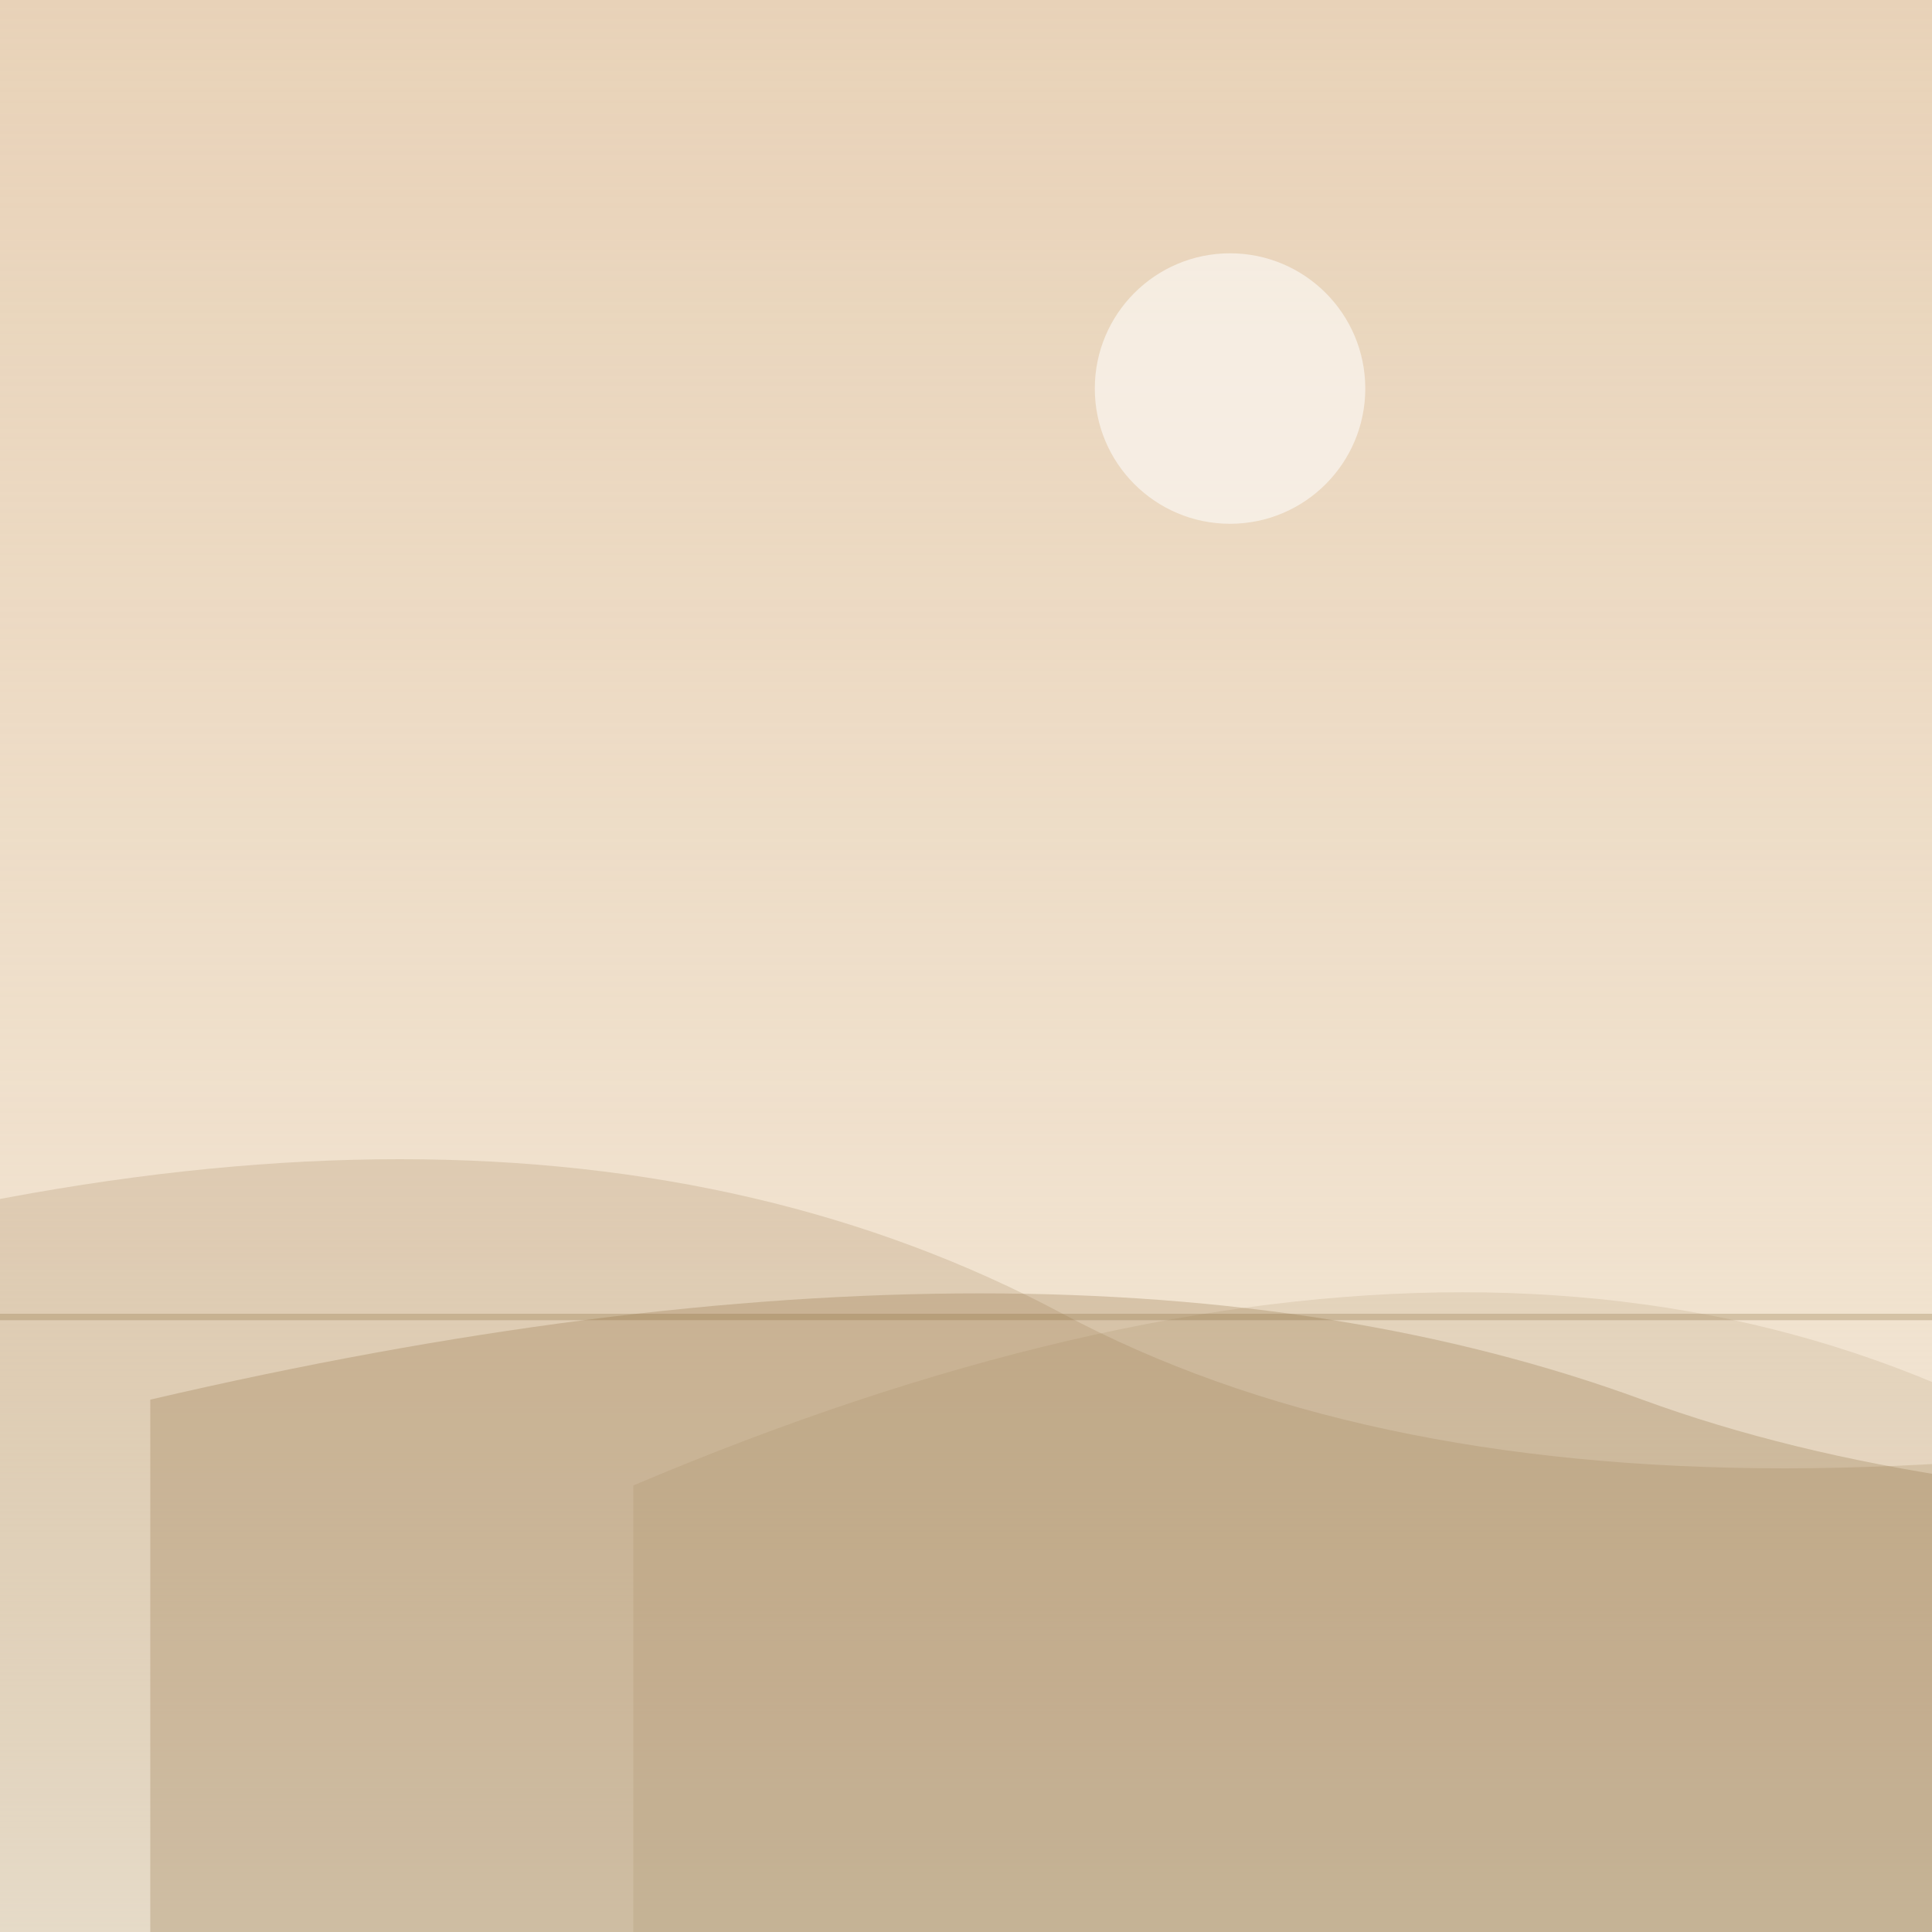
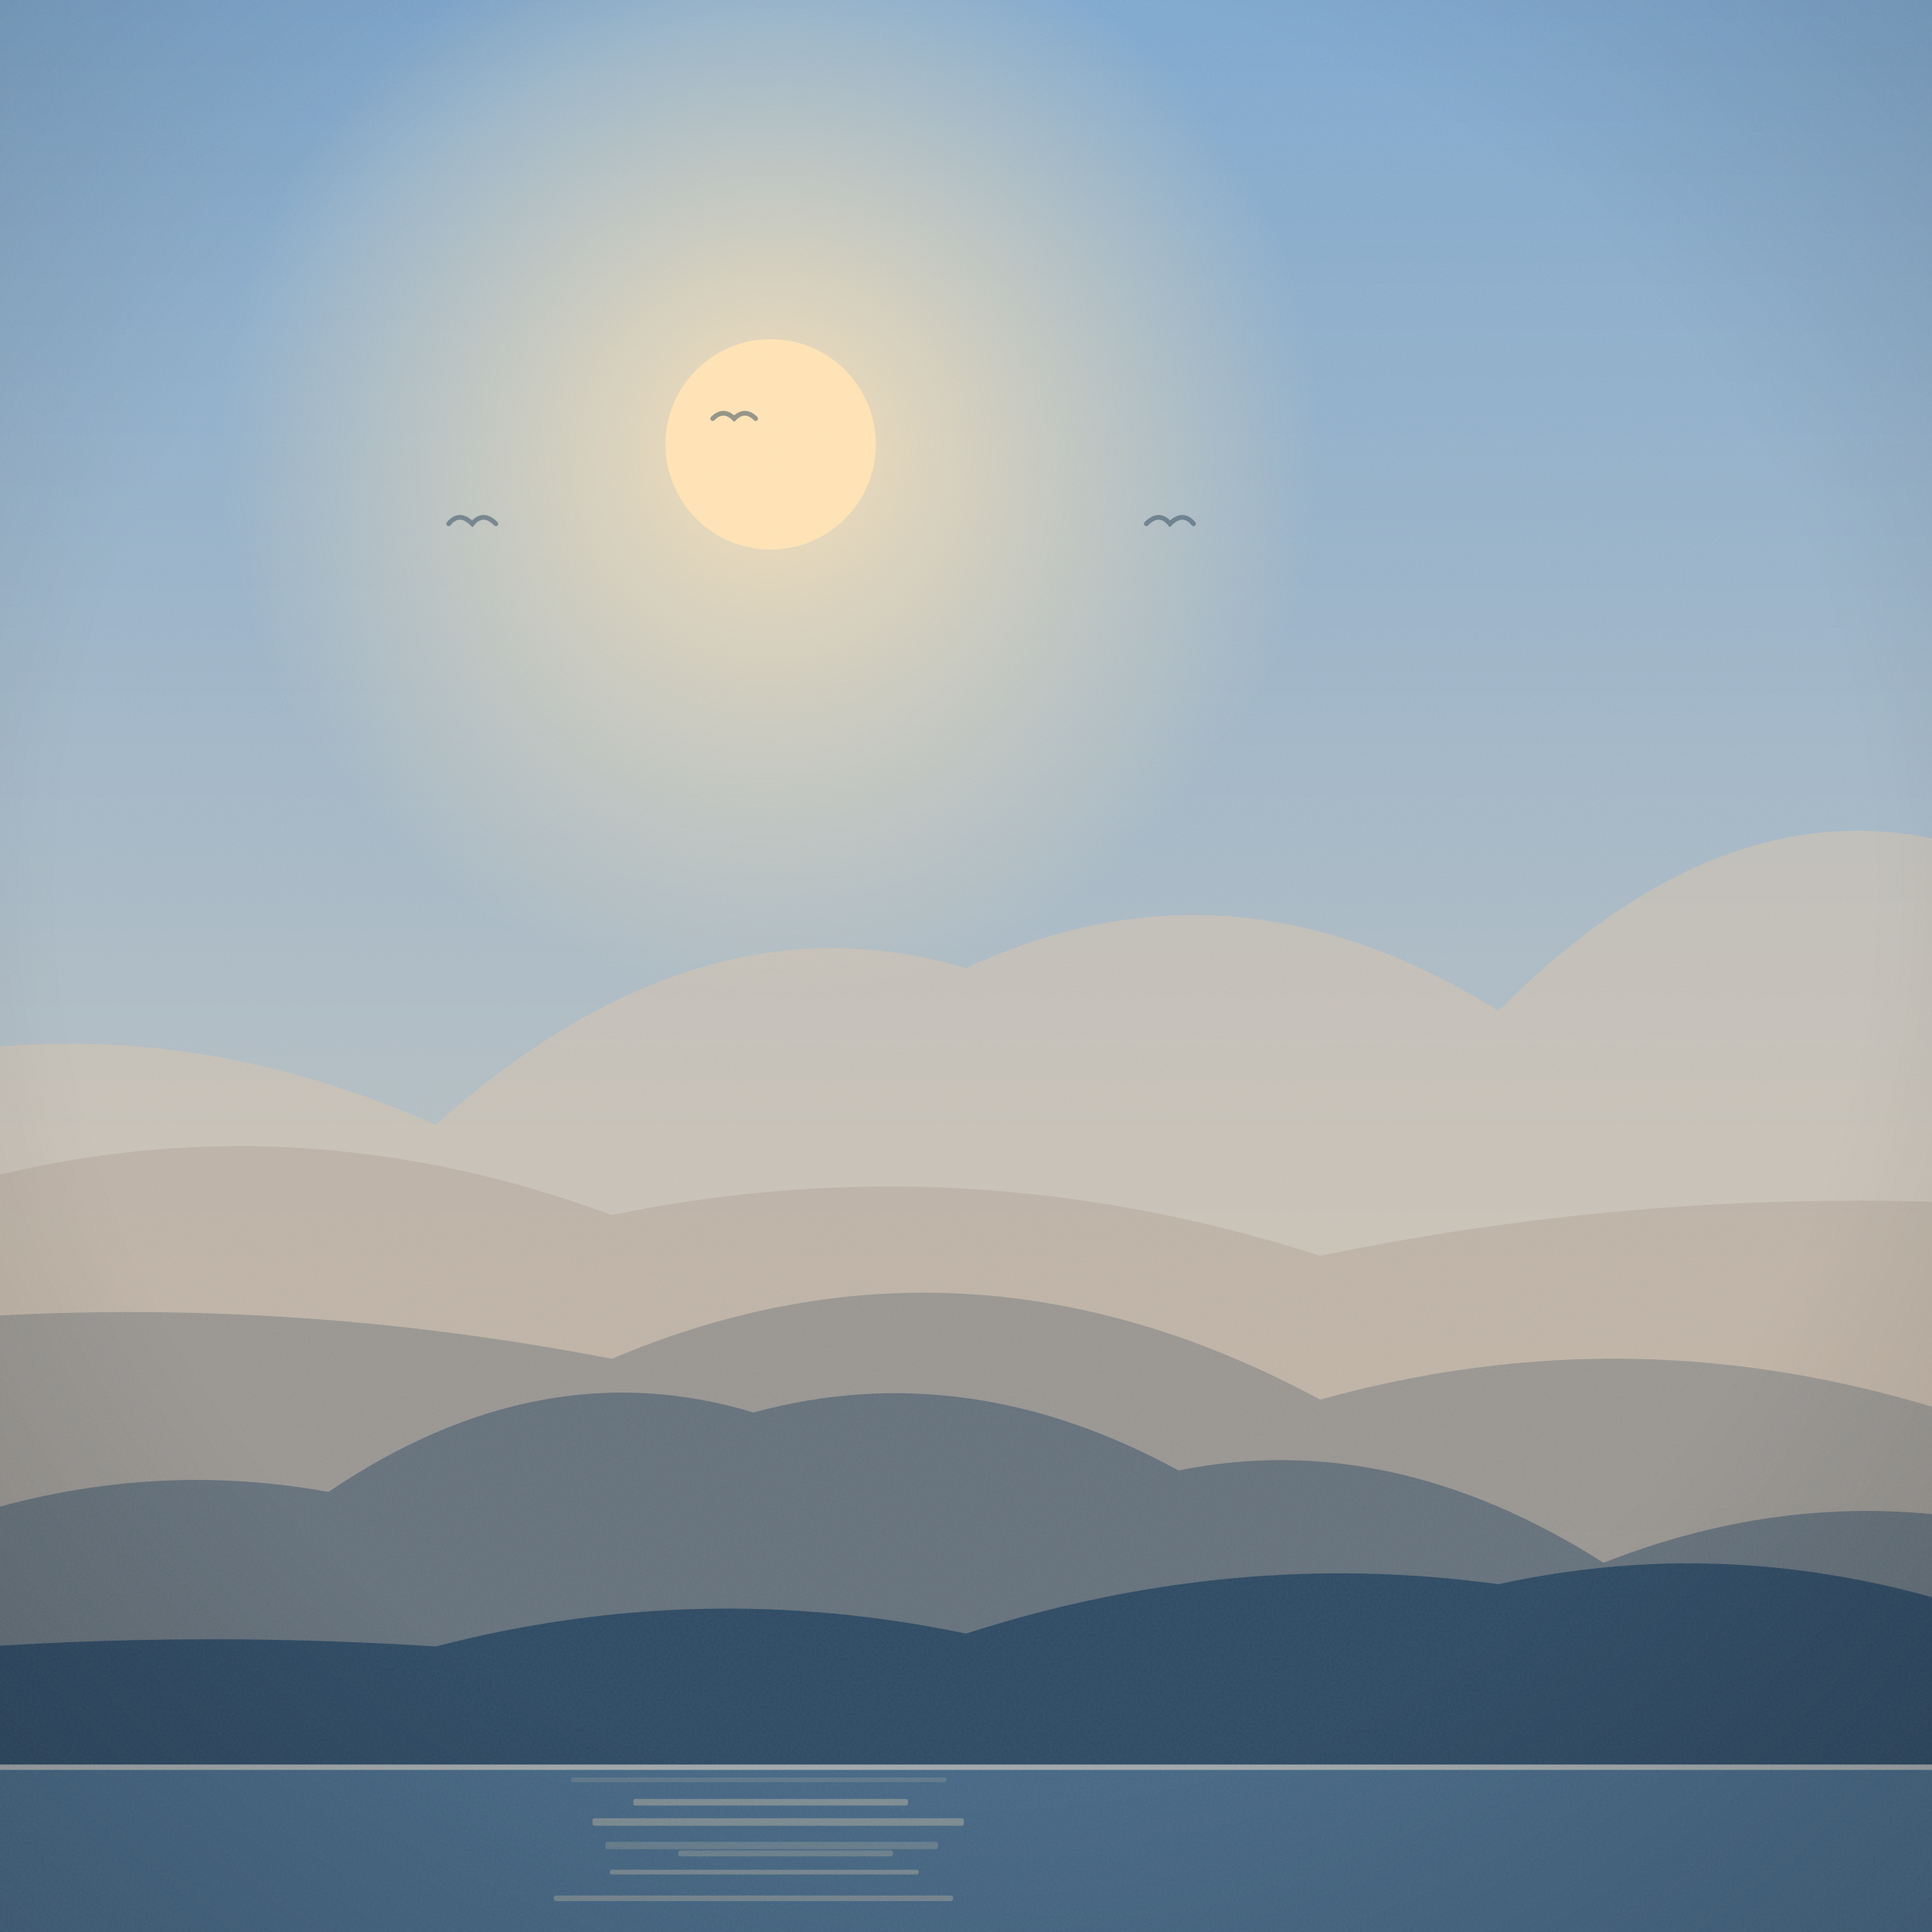
<svg xmlns="http://www.w3.org/2000/svg" viewBox="0 0 900 900">
  <defs>
-     <linearGradient id="g" x1="0" y1="0" x2="0" y2="1">
-       <stop offset="0" stop-color="#E8D2B8" />
-       <stop offset=".62" stop-color="#E8D2B8" stop-opacity=".55" />
-       <stop offset="1" stop-color="#FAF4E8" />
+     <linearGradient id="sky" x1="0" y1="0" x2="0" y2="1">
+       <stop offset="0" stop-color="#7FA8CE" />
+       <stop offset=".72" stop-color="#C0C3C0" />
+       <stop offset="1" stop-color="#F6D9B4" />
    </linearGradient>
+     <radialGradient id="glow">
+       <stop offset="0" stop-color="#FFE3B4" stop-opacity=".9" />
+       <stop offset="1" stop-color="#FFE3B4" stop-opacity="0" />
+     </radialGradient>
+     <radialGradient id="vig" cx=".5" cy=".46" r=".75">
+       <stop offset=".62" stop-color="#000" stop-opacity="0" />
+       <stop offset="1" stop-color="#000" stop-opacity=".18" />
+     </radialGradient>
+     <filter id="gr">
+       <feTurbulence type="fractalNoise" baseFrequency="0.9" numOctaves="2" stitchTiles="stitch" />
+       <feColorMatrix type="matrix" values="0 0 0 0 1 0 0 0 0 1 0 0 0 0 1 0 0 0 0.05 0" />
+     </filter>
  </defs>
-   <rect width="900" height="900" fill="#FAF4E8" />
-   <rect width="900" height="900" fill="url(#g)" />
-   <circle cx="573" cy="181" r="63" fill="#FFFFFF" opacity=".55" />
-   <rect y="612" width="900" height="3" fill="#8A6A3A" opacity=".28" />
-   <path d="M-200 612 Q 225 468 495 612 T 1300 612 V900 H-200 Z" fill="#8A6A3A" opacity="0.18" />
-   <path d="M70 652 Q 495 553 765 652 T 1570 652 V900 H70 Z" fill="#8A6A3A" opacity="0.26" />
-   <path d="M295 692 Q 720 512 990 692 T 1795 692 V900 H295 Z" fill="#8A6A3A" opacity="0.13" />
+   <rect width="900" height="900" fill="url(#sky)" />
+   <circle cx="359" cy="207" r="255" fill="url(#glow)" />
+   <circle cx="359" cy="207" r="49" fill="#FFE3B4" opacity=".95" />
+   <path d="M209 244 q 5 -6 11 0 q 5 -6 11 0" stroke="#294359" stroke-width="2.2" fill="none" opacity=".5" stroke-linecap="round" />
+   <path d="M534 244 q 6 -6 11 0 q 6 -6 11 0" stroke="#294359" stroke-width="2.2" fill="none" opacity=".5" stroke-linecap="round" />
+   <path d="M332 195 q 5 -5 10 0 q 5 -5 10 0" stroke="#294359" stroke-width="2.2" fill="none" opacity=".5" stroke-linecap="round" />
+   <path d="M-45 494 Q79 469 203 524 Q326 414 450 451 Q574 393 698 471 Q821 347 945 406 V910 H-45 Z" fill="#D9C3AC" opacity="0.50" />
+   <path d="M-45 560 Q120 505 285 566 Q450 532 615 585 Q780 551 945 562 V910 H-45 Z" fill="#B6AA9D" opacity="0.62" />
+   <path d="M-45 616 Q120 601 285 633 Q450 563 615 652 Q780 606 945 671 V910 H-45 Z" fill="#8C8C8B" opacity="0.75" />
+   <path d="M-45 717 Q54 677 153 695 Q252 628 351 658 Q450 631 549 685 Q648 665 747 728 Q846 689 945 713 V910 H-45 Z" fill="#5E6C78" opacity="0.88" />
+   <path d="M-45 770 Q79 759 203 767 Q326 735 450 761 Q574 721 698 738 Q821 711 945 759 V910 H-45 Z" fill="#2E4A63" opacity="1.00" />
+   <rect y="822" width="900" height="78" fill="#4A6B88" opacity=".88" />
+   <rect y="822" width="900" height="2.5" fill="#FAE8D2" opacity=".5" />
+   <rect x="266" y="828" width="175" height="2.2" rx="1" fill="#FFE3B4" opacity="0.14" />
+   <rect x="295" y="838" width="128" height="3.1" rx="1" fill="#FFE3B4" opacity="0.30" />
+   <rect x="276" y="847" width="173" height="3.5" rx="1" fill="#FFE3B4" opacity="0.29" />
+   <rect x="282" y="858" width="155" height="3.4" rx="1" fill="#FFE3B4" opacity="0.18" />
+   <rect x="316" y="862" width="100" height="2.8" rx="1" fill="#FFE3B4" opacity="0.21" />
+   <rect x="284" y="871" width="144" height="2.2" rx="1" fill="#FFE3B4" opacity="0.27" />
+   <rect x="258" y="883" width="186" height="2.6" rx="1" fill="#FFE3B4" opacity="0.26" />
+   <rect width="900" height="900" fill="url(#vig)" />
+   <rect width="900" height="900" filter="url(#gr)" />
</svg>
